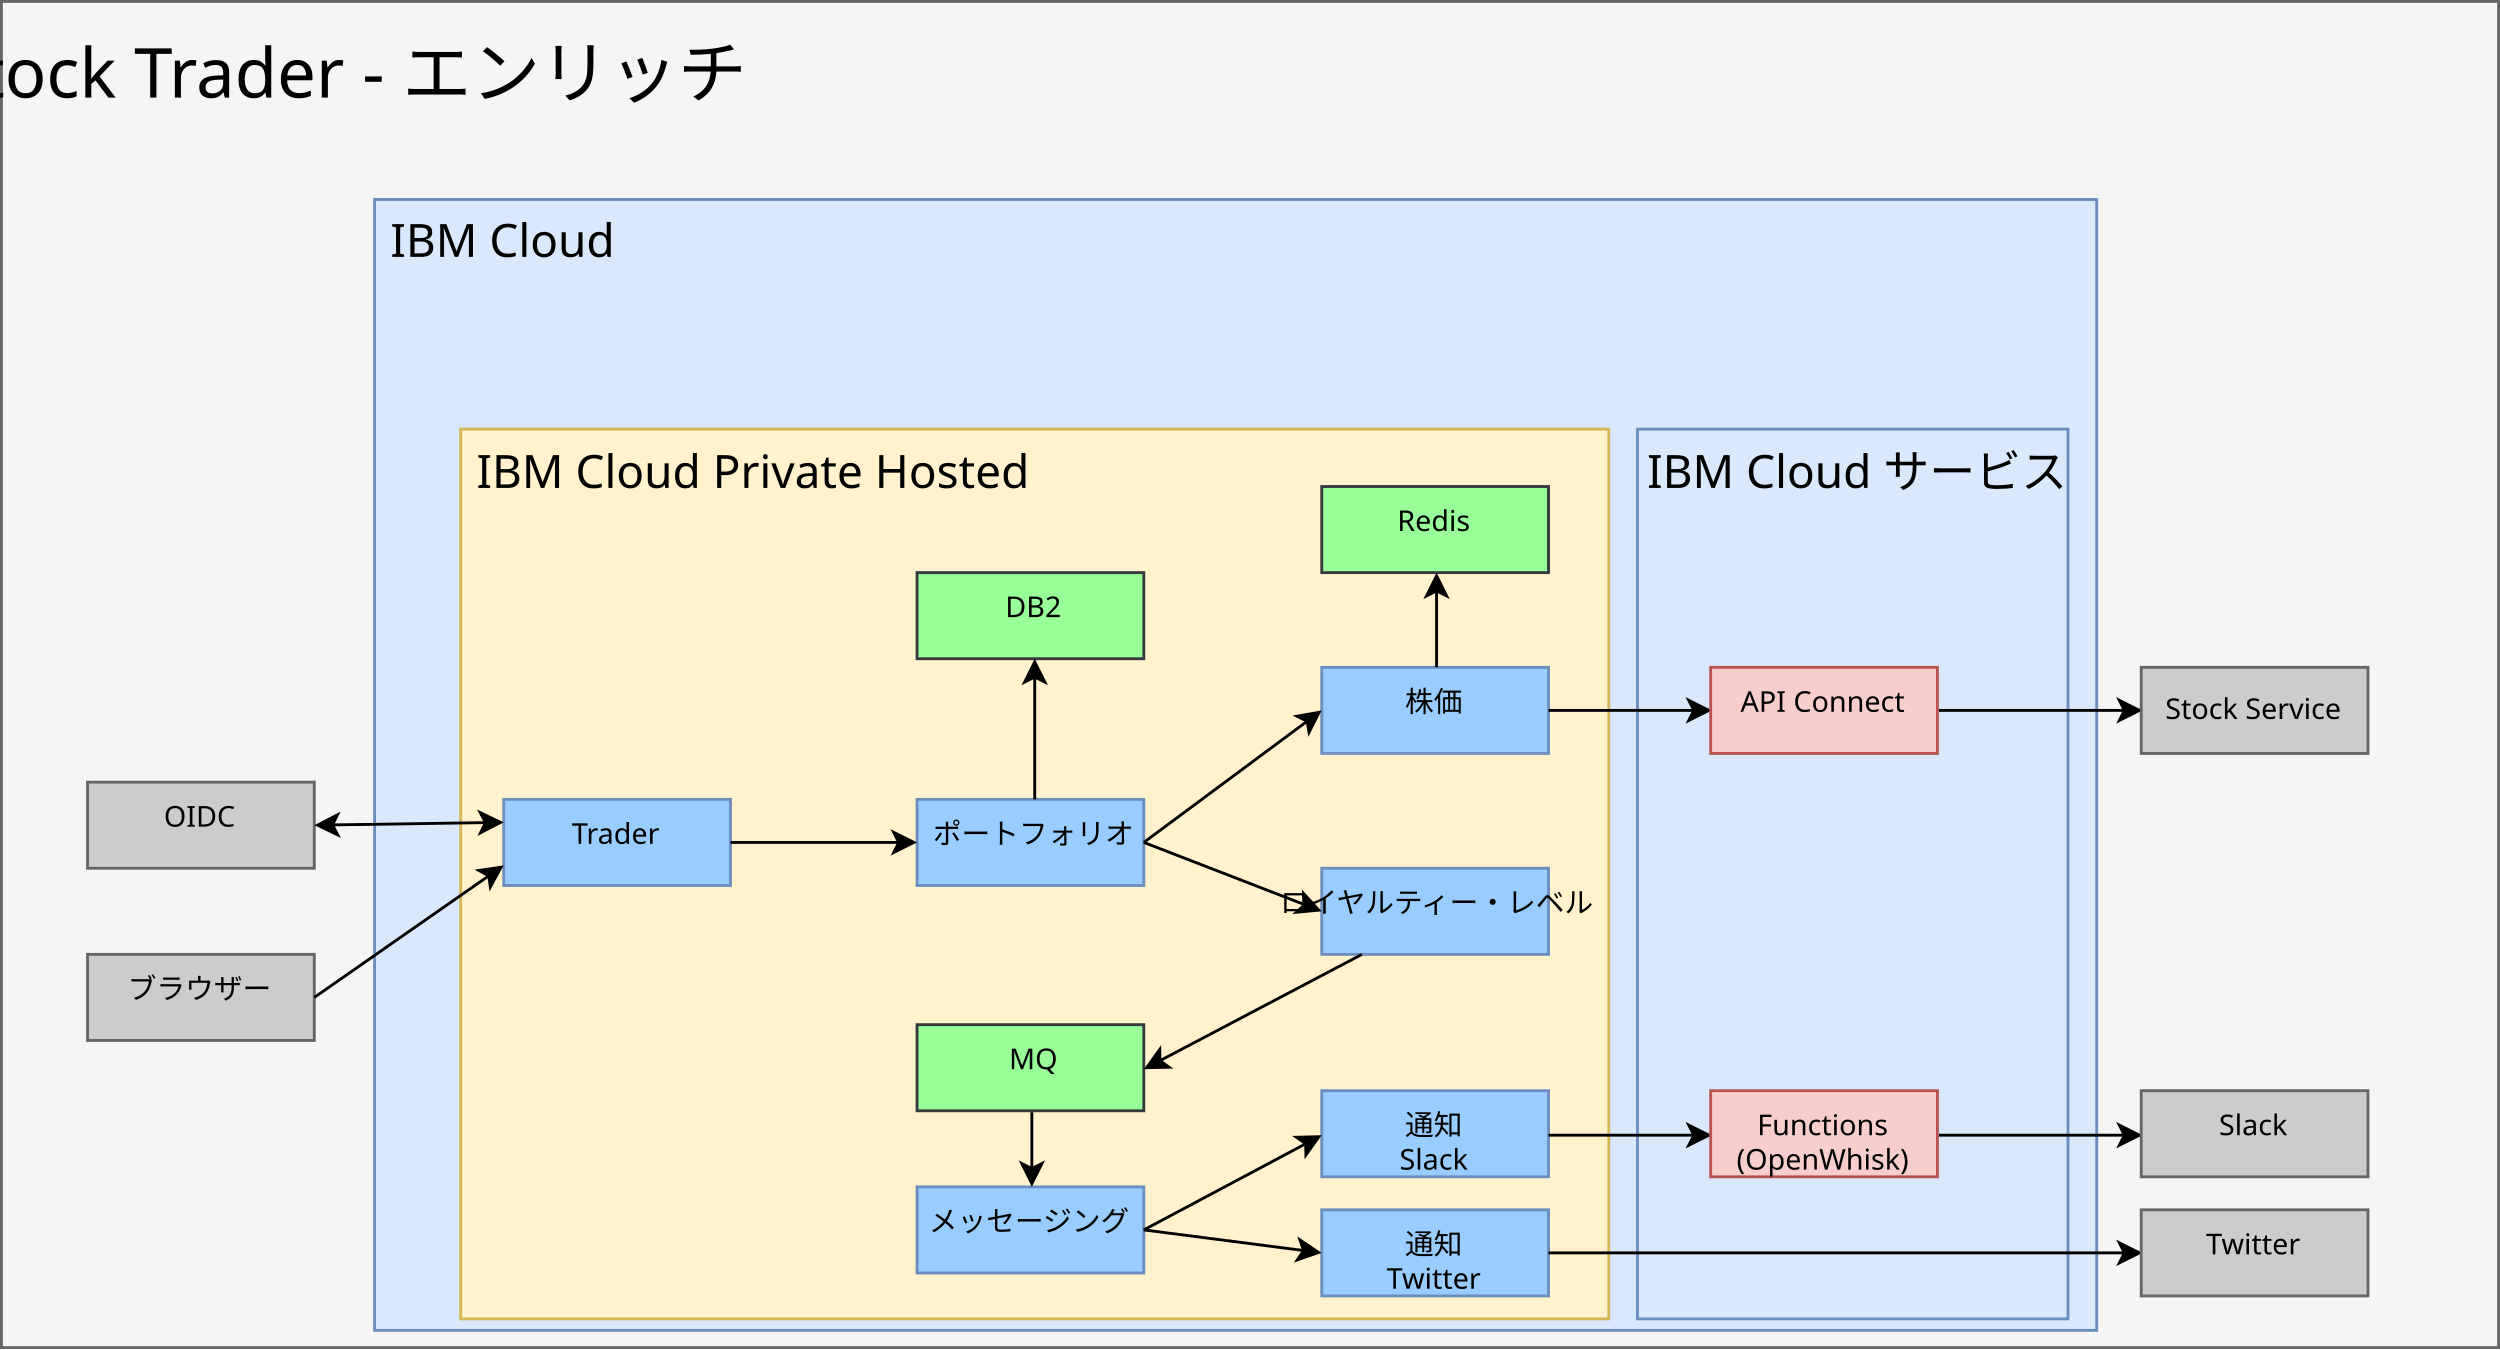
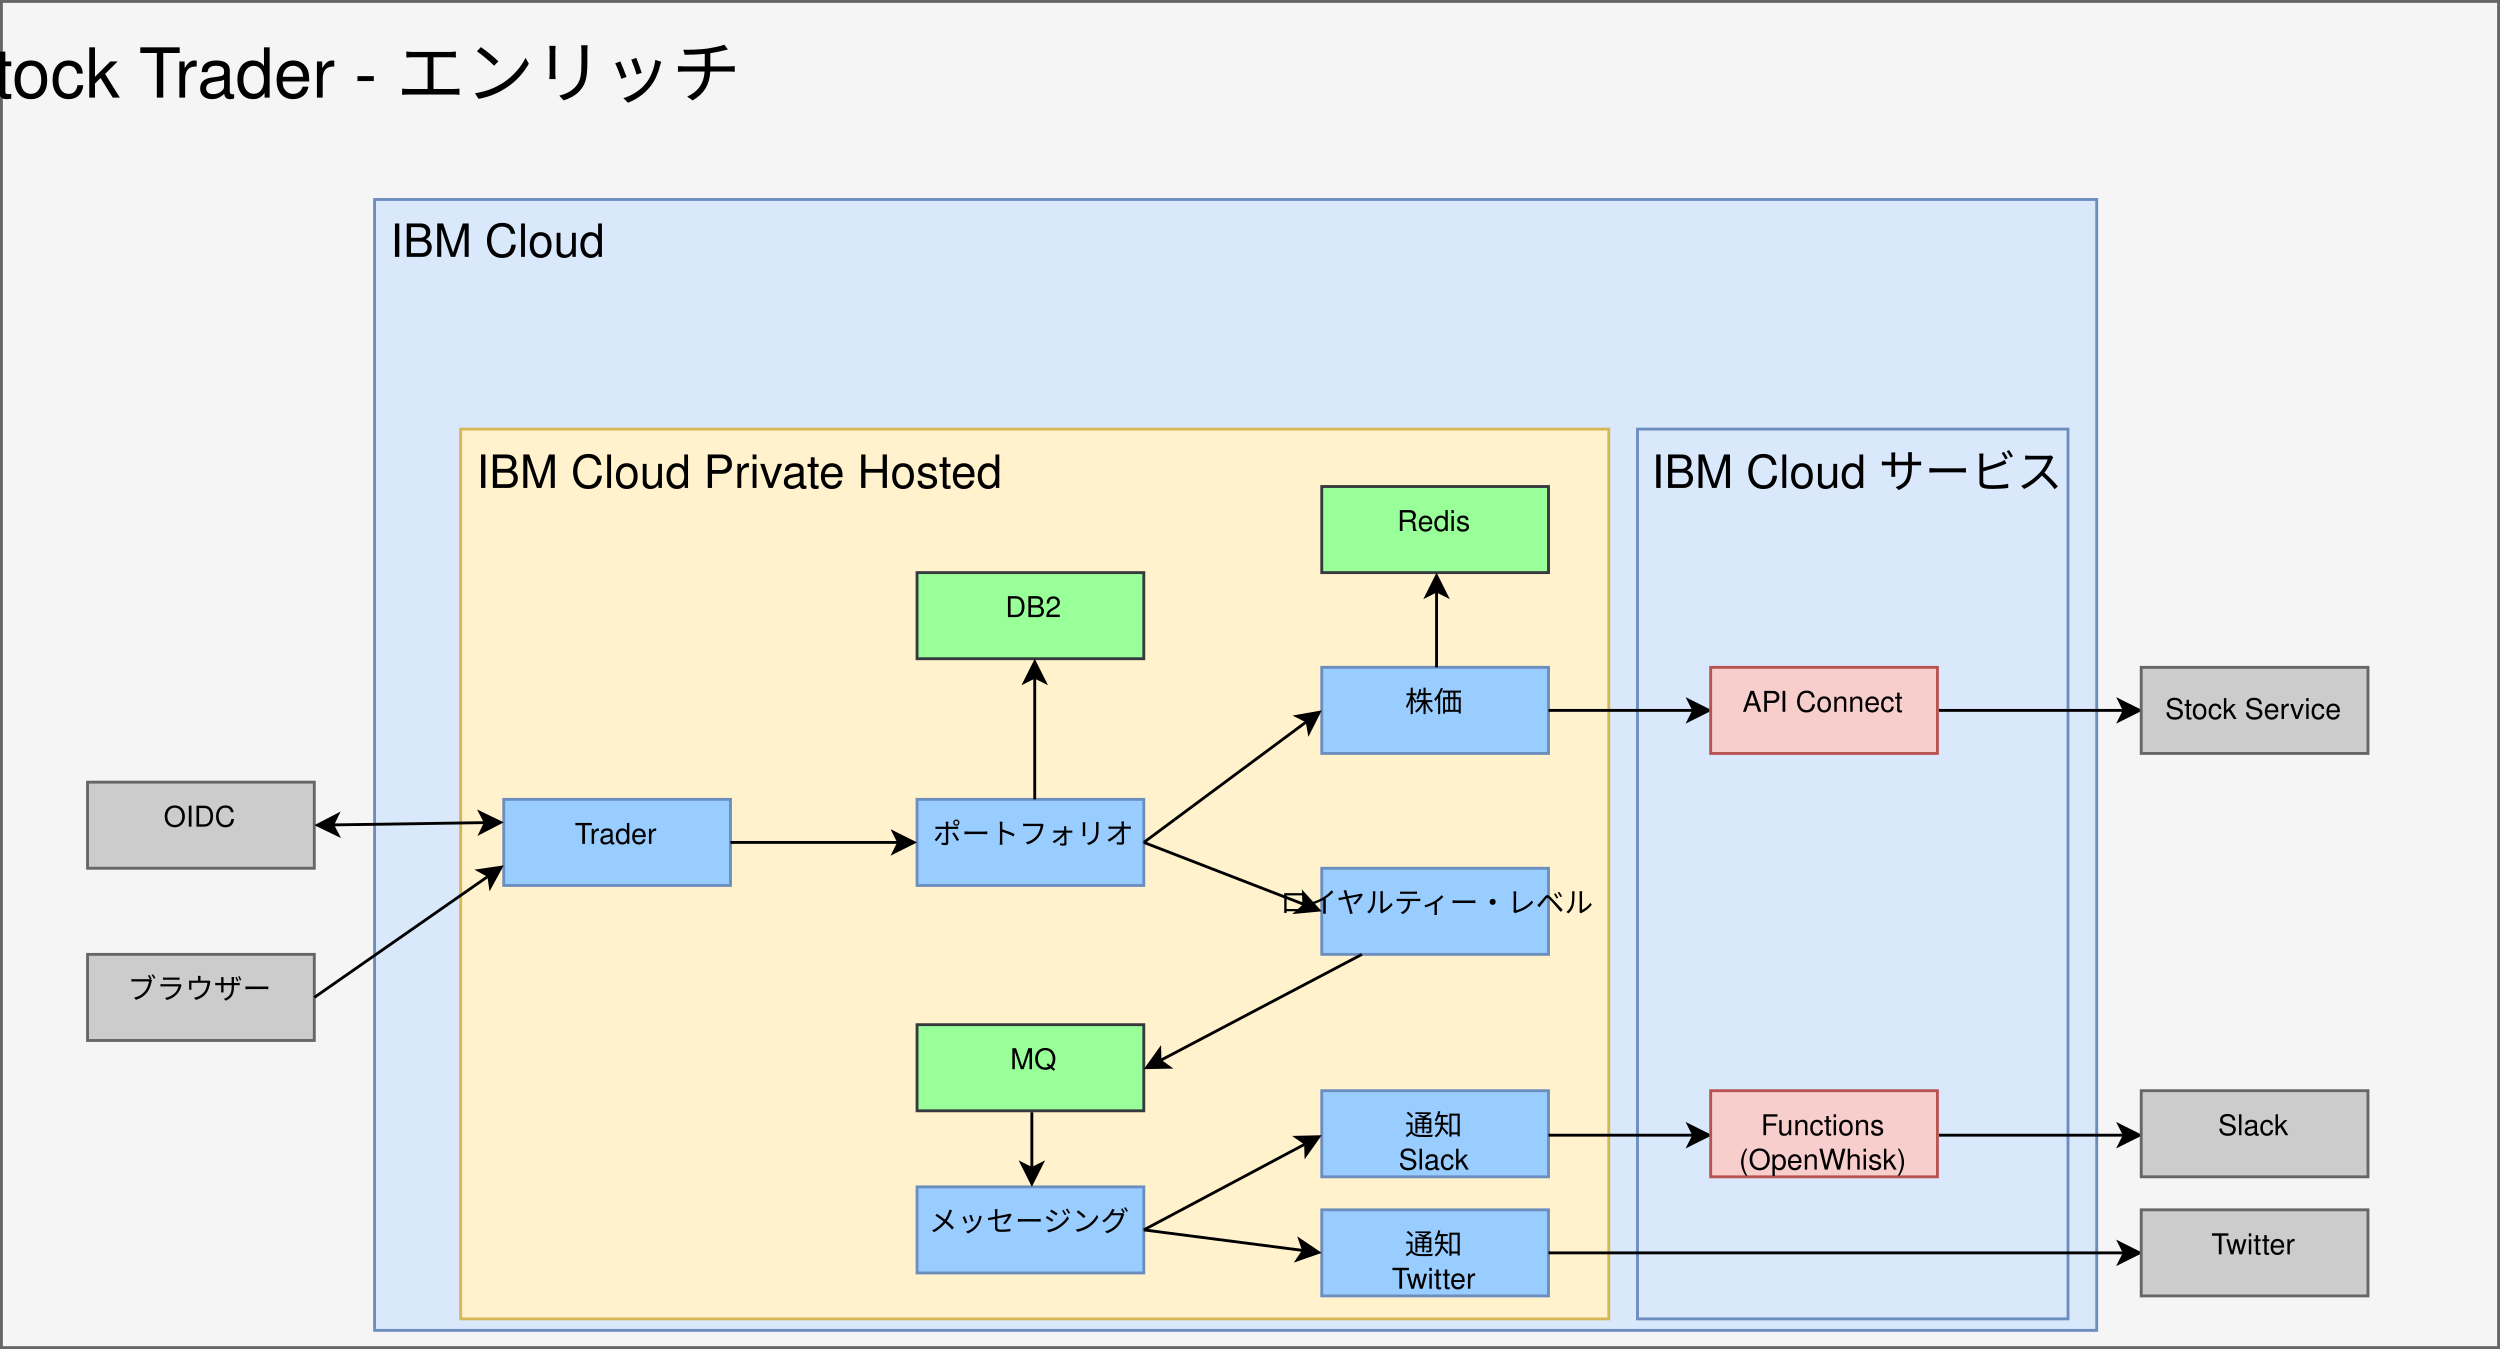
<svg xmlns="http://www.w3.org/2000/svg" width="871px" height="470px" version="1.1">
  <g transform="translate(.5 .5)">
    <g pointer-events="none">
      <rect width="870" height="469" fill="#f5f5f5" stroke="#666" />
      <rect x="130" y="69" width="600" height="394" fill="#dae8fc" stroke="#6c8ebf" />
      <rect x="570" y="149" width="150" height="310" fill="#dae8fc" stroke="#6c8ebf" />
    </g>
-     <g font-family="MS UI Gothic" font-size="24px" text-anchor="middle">
+     <g font-family="Helvetica" font-size="24px" text-anchor="middle">
      <text x="119.5" y="33.5">Stock Trader - エンリッチ</text>
    </g>
    <rect x="160" y="149" width="400" height="310" fill="#fff2cc" pointer-events="none" stroke="#d6b656" />
-     <g font-family="MS UI Gothic" font-size="16px">
+     <g font-family="Helvetica" font-size="16px">
      <text x="165.5" y="169.5">IBM Cloud Private Hosted</text>
    </g>
    <rect x="319" y="199" width="79" height="30" fill="#9f9" pointer-events="none" stroke="#36393d" />
-     <g font-family="MS UI Gothic" font-size="10px" text-anchor="middle">
+     <g font-family="Helvetica" font-size="10px" text-anchor="middle">
      <text x="359.5" y="214.5">DB2</text>
    </g>
    <rect x="460" y="169" width="79" height="30" fill="#9f9" pointer-events="none" stroke="#36393d" />
-     <g font-family="MS UI Gothic" font-size="10px" text-anchor="middle">
+     <g font-family="Helvetica" font-size="10px" text-anchor="middle">
      <text x="499" y="184.5">Redis</text>
    </g>
    <rect x="319" y="356.5" width="79" height="30" fill="#9f9" pointer-events="none" stroke="#36393d" />
-     <g font-family="MS UI Gothic" font-size="10px" text-anchor="middle">
+     <g font-family="Helvetica" font-size="10px" text-anchor="middle">
      <text x="359.5" y="372">MQ</text>
    </g>
    <rect x="175" y="278" width="79" height="30" fill="#9cf" pointer-events="none" stroke="#6c8ebf" />
-     <g font-family="MS UI Gothic" font-size="10px" text-anchor="middle">
+     <g font-family="Helvetica" font-size="10px" text-anchor="middle">
      <text x="214" y="293.5">Trader</text>
    </g>
    <rect x="319" y="278" width="79" height="30" fill="#9cf" pointer-events="none" stroke="#6c8ebf" />
-     <g font-family="MS UI Gothic" font-size="10px" text-anchor="middle">
+     <g font-family="Helvetica" font-size="10px" text-anchor="middle">
      <text x="359.5" y="293.5">ポートフォリオ</text>
    </g>
    <rect x="319" y="413" width="79" height="30" fill="#9cf" pointer-events="none" stroke="#6c8ebf" />
-     <g font-family="MS UI Gothic" font-size="10px" text-anchor="middle">
+     <g font-family="Helvetica" font-size="10px" text-anchor="middle">
      <text x="358" y="428.5">メッセージング</text>
    </g>
    <rect x="460" y="232" width="79" height="30" fill="#9cf" pointer-events="none" stroke="#6c8ebf" />
-     <g font-family="MS UI Gothic" font-size="10px" text-anchor="middle">
+     <g font-family="Helvetica" font-size="10px" text-anchor="middle">
      <text x="499" y="247.5">株価</text>
    </g>
    <rect x="460" y="302" width="79" height="30" fill="#9cf" pointer-events="none" stroke="#6c8ebf" />
-     <g font-family="MS UI Gothic" font-size="10px" text-anchor="middle">
+     <g font-family="Helvetica" font-size="10px" text-anchor="middle">
      <text x="500" y="317.5">ロイヤルティー・レベル</text>
    </g>
    <rect x="460" y="379.5" width="79" height="30" fill="#9cf" pointer-events="none" stroke="#6c8ebf" />
-     <g font-family="MS UI Gothic" font-size="10px" text-anchor="middle">
+     <g font-family="Helvetica" font-size="10px" text-anchor="middle">
      <text x="499" y="395">通知</text>
      <text x="499" y="407">Slack</text>
    </g>
    <rect x="460" y="421" width="79" height="30" fill="#9cf" pointer-events="none" stroke="#6c8ebf" />
-     <g font-family="MS UI Gothic" font-size="10px" text-anchor="middle">
+     <g font-family="Helvetica" font-size="10px" text-anchor="middle">
      <text x="499" y="436.5">通知</text>
      <text x="499" y="448.5">Twitter</text>
    </g>
    <g pointer-events="none" stroke="#000" stroke-miterlimit="10">
      <path d="m254 293h58.63" fill="none" />
      <path d="m317.88 293-7 3.5 1.75-3.5-1.75-3.5z" />
      <path d="m398 293 56.89-42.21" fill="none" />
      <path d="m459.1 247.67-3.53 6.98-0.68-3.86-3.5-1.76z" />
      <path d="m398 293 56.06 21.7" fill="none" />
      <path d="m458.96 316.6-7.79 0.73 2.89-2.63-0.37-3.89z" />
      <path d="m360 278v-42.63" fill="none" />
      <path d="m360 230.12 3.5 7-3.5-1.75-3.5 1.75z" />
      <path d="m500 232v-26.63" fill="none" />
      <path d="m500 200.12 3.5 7-3.5-1.75-3.5 1.75z" />
      <path d="m359 387v19.63" fill="none" />
      <path d="m359 411.88-3.5-7 3.5 1.75 3.5-1.75z" />
      <path d="m398 428 56.38-30.01" fill="none" />
      <path d="m459.01 395.53-4.53 6.37-0.1-3.91-3.19-2.27z" />
      <path d="m398 428 55.68 7.19" fill="none" />
      <path d="m458.89 435.86-7.39 2.57 2.18-3.24-1.28-3.7z" />
    </g>
-     <g font-family="MS UI Gothic" font-size="16px">
+     <g font-family="Helvetica" font-size="16px">
      <text x="135.5" y="89">IBM Cloud</text>
    </g>
    <g pointer-events="none" stroke="#000" stroke-miterlimit="10">
      <path d="m539 247h50.63" fill="none" />
      <path d="m594.88 247-7 3.5 1.75-3.5-1.75-3.5z" />
      <path d="m675 247h64.63" fill="none" />
      <path d="m744.88 247-7 3.5 1.75-3.5-1.75-3.5z" />
      <path d="m539 395h50.63" fill="none" />
      <path d="m594.88 395-7 3.5 1.75-3.5-1.75-3.5z" />
      <path d="m539 436h200.63" fill="none" />
      <path d="m744.88 436-7 3.5 1.75-3.5-1.75-3.5z" />
      <path d="m675 395h64.63" fill="none" />
      <path d="m744.88 395-7 3.5 1.75-3.5-1.75-3.5z" />
    </g>
-     <g font-family="MS UI Gothic" font-size="16px" text-anchor="middle">
+     <g font-family="Helvetica" font-size="16px" text-anchor="middle">
      <text x="646.5" y="169.5">IBM Cloud サービス</text>
    </g>
    <rect x="595.5" y="379.5" width="79" height="30" fill="#f8cecc" pointer-events="none" stroke="#b85450" />
-     <g font-family="MS UI Gothic" font-size="10px" text-anchor="middle">
+     <g font-family="Helvetica" font-size="10px" text-anchor="middle">
      <text x="634.5" y="395">Functions</text>
      <text x="634.5" y="407">(OpenWhisk)</text>
    </g>
    <rect x="595.5" y="232" width="79" height="30" fill="#f8cecc" pointer-events="none" stroke="#b85450" />
-     <g font-family="MS UI Gothic" font-size="10px" text-anchor="middle">
+     <g font-family="Helvetica" font-size="10px" text-anchor="middle">
      <text x="634.5" y="247.5">API Connect</text>
    </g>
    <rect x="745.5" y="421" width="79" height="30" fill="#ccc" pointer-events="none" stroke="#666" />
-     <g font-family="MS UI Gothic" font-size="10px" text-anchor="middle">
+     <g font-family="Helvetica" font-size="10px" text-anchor="middle">
      <text x="784.5" y="436.5">Twitter</text>
    </g>
    <rect x="745.5" y="379.5" width="79" height="30" fill="#ccc" pointer-events="none" stroke="#666" />
-     <g font-family="MS UI Gothic" font-size="10px" text-anchor="middle">
+     <g font-family="Helvetica" font-size="10px" text-anchor="middle">
      <text x="784.5" y="395">Slack</text>
    </g>
    <rect x="30" y="332" width="79" height="30" fill="#ccc" pointer-events="none" stroke="#666" />
-     <g font-family="MS UI Gothic" font-size="10px" text-anchor="middle">
+     <g font-family="Helvetica" font-size="10px" text-anchor="middle">
      <text x="69" y="347.5">ブラウザー</text>
    </g>
    <rect x="30" y="272" width="79" height="30" fill="#ccc" pointer-events="none" stroke="#666" />
-     <g font-family="MS UI Gothic" font-size="10px" text-anchor="middle">
+     <g font-family="Helvetica" font-size="10px" text-anchor="middle">
      <text x="69" y="287.5">OIDC</text>
    </g>
    <g pointer-events="none">
      <g stroke="#000" stroke-miterlimit="10">
        <path d="m109 347 60.78-42.36" fill="none" />
        <path d="m174.08 301.64-3.74 6.87-0.56-3.87-3.44-1.87z" />
        <path d="m115.37 286.9 53.26-0.8" fill="none" />
        <path d="m110.12 286.98 6.94-3.6-1.69 3.52 1.8 3.48z" />
        <path d="m173.88 286.02-6.94 3.6 1.69-3.52-1.8-3.48z" />
      </g>
      <rect x="745.5" y="232" width="79" height="30" fill="#ccc" stroke="#666" />
    </g>
-     <g font-family="MS UI Gothic" font-size="10px" text-anchor="middle">
+     <g font-family="Helvetica" font-size="10px" text-anchor="middle">
      <text x="784.5" y="250">Stock Service</text>
    </g>
    <path d="m474 332-70.36 37.03" fill="none" pointer-events="none" stroke="#000" stroke-miterlimit="10" />
    <path d="m398.99 371.48 4.56-6.36 0.09 3.91 3.17 2.29z" pointer-events="none" stroke="#000" stroke-miterlimit="10" />
  </g>
</svg>
